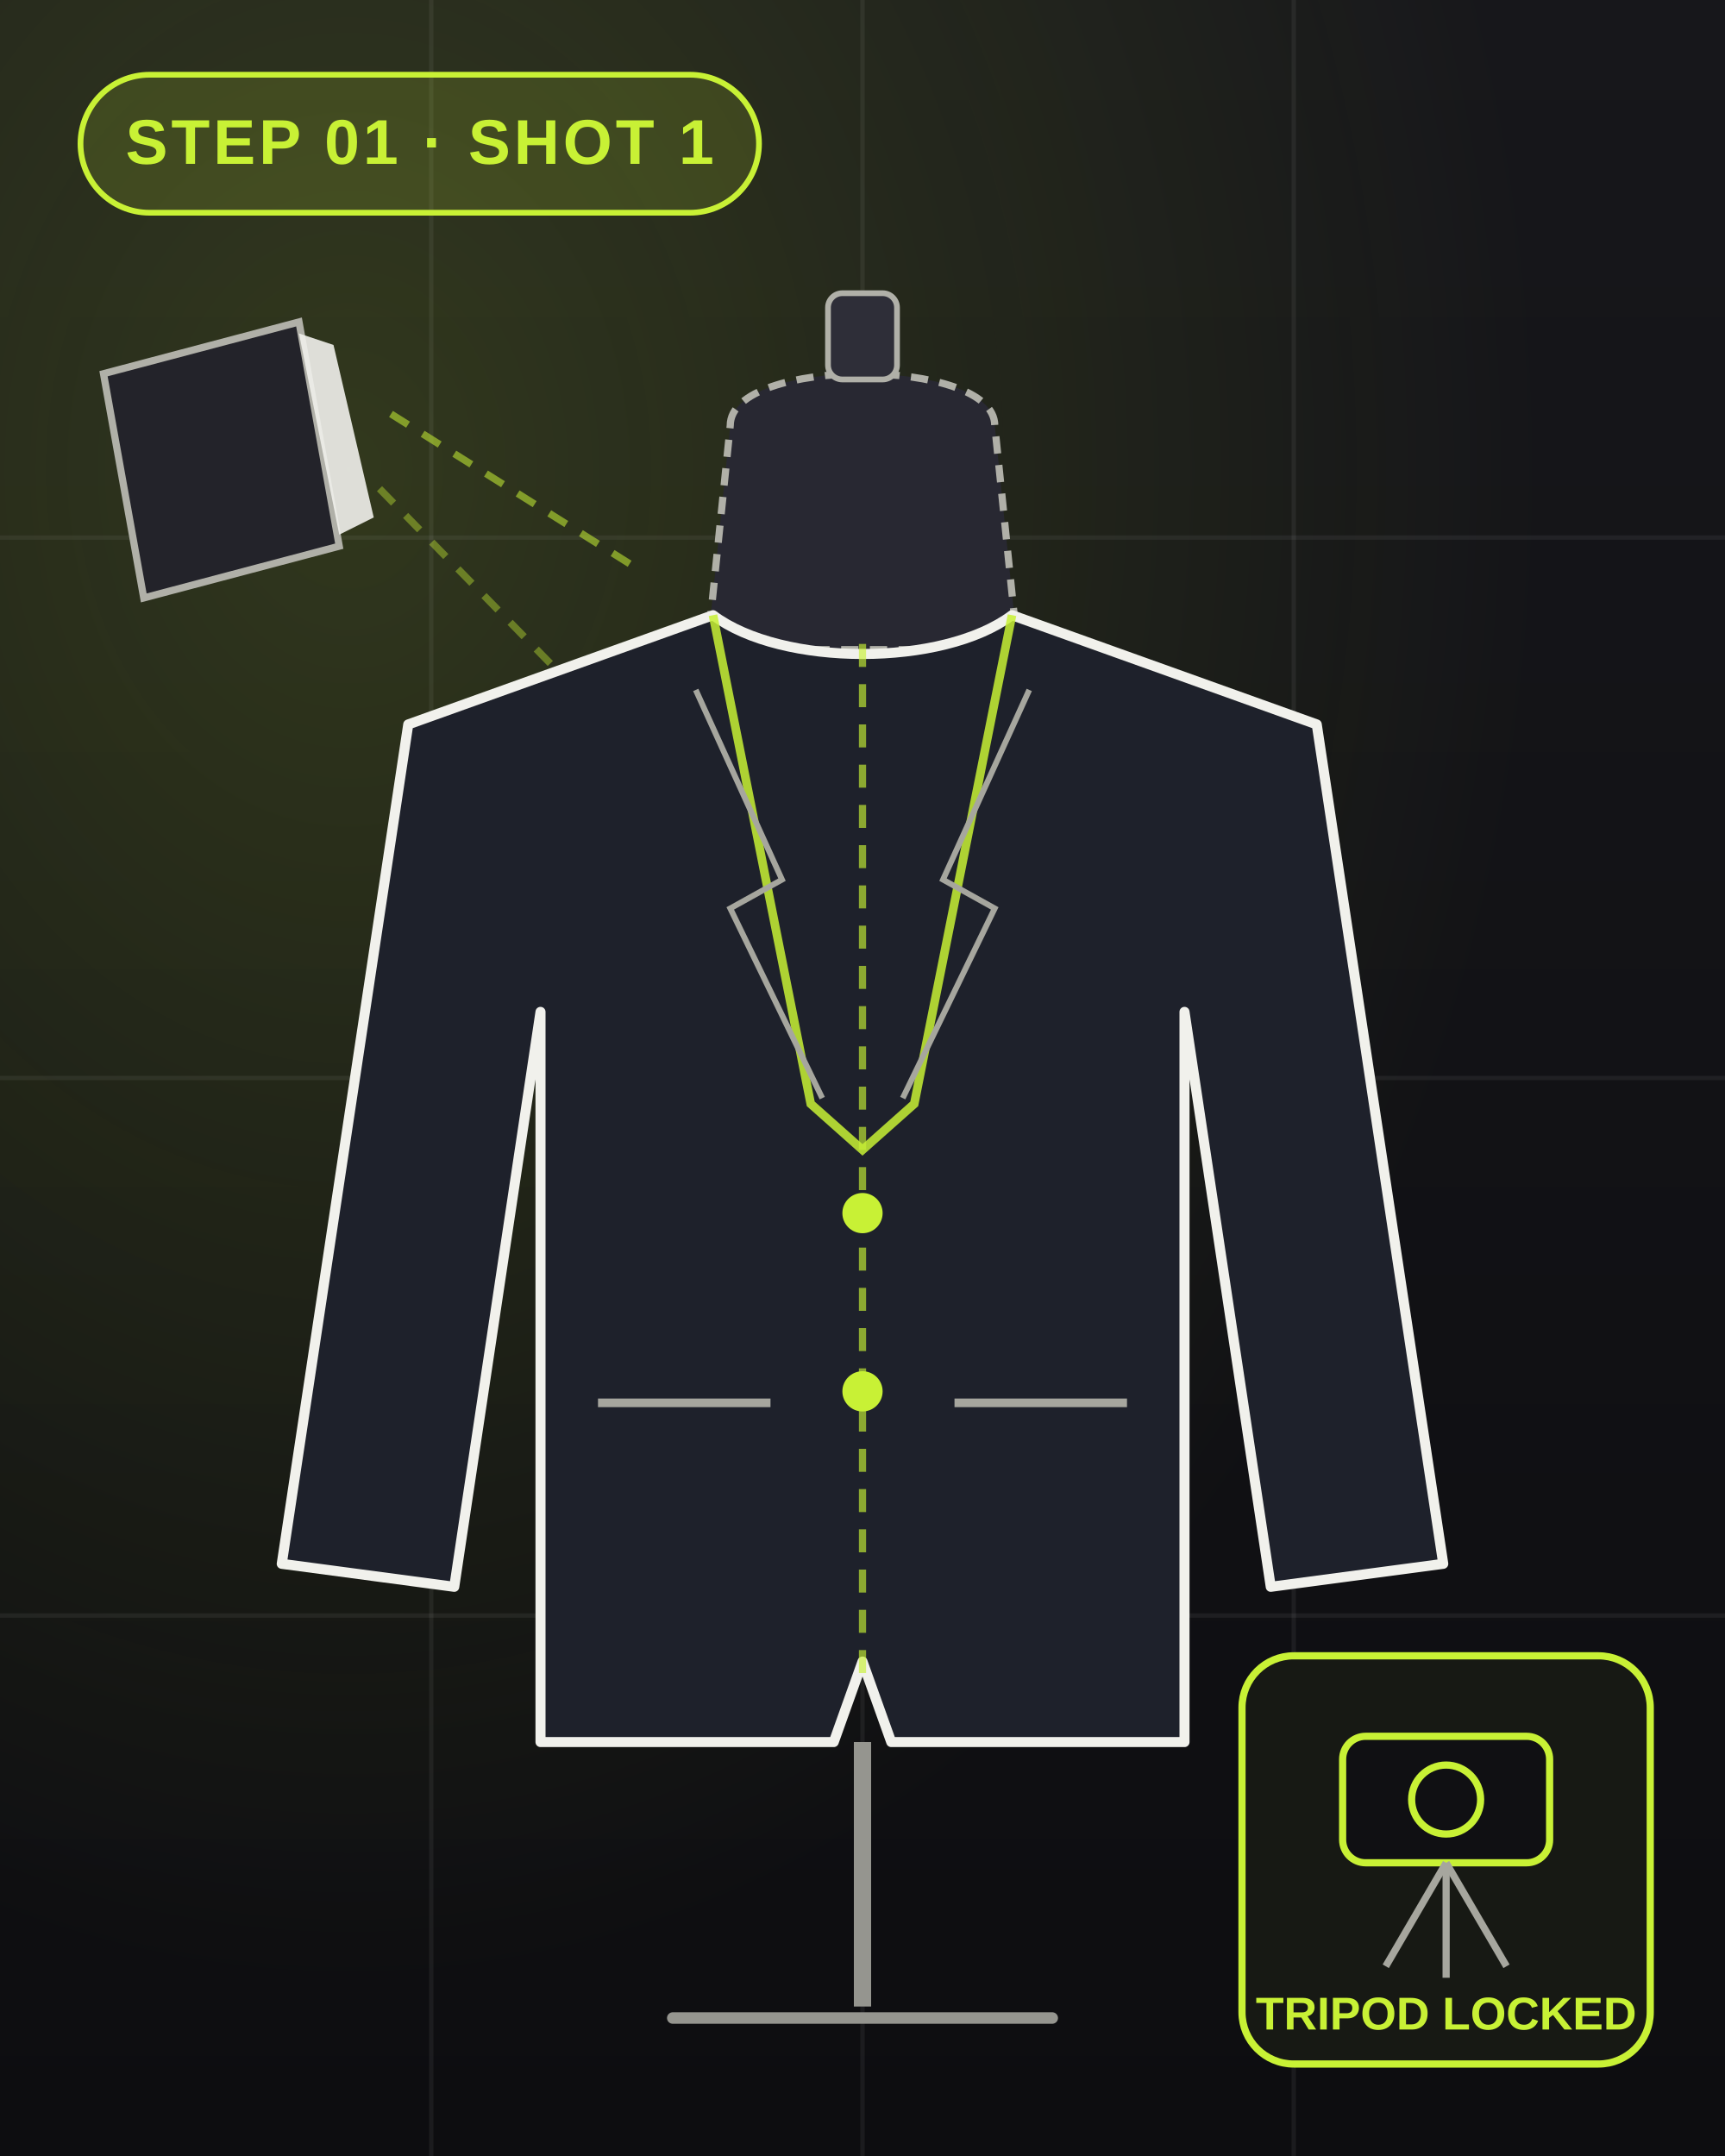
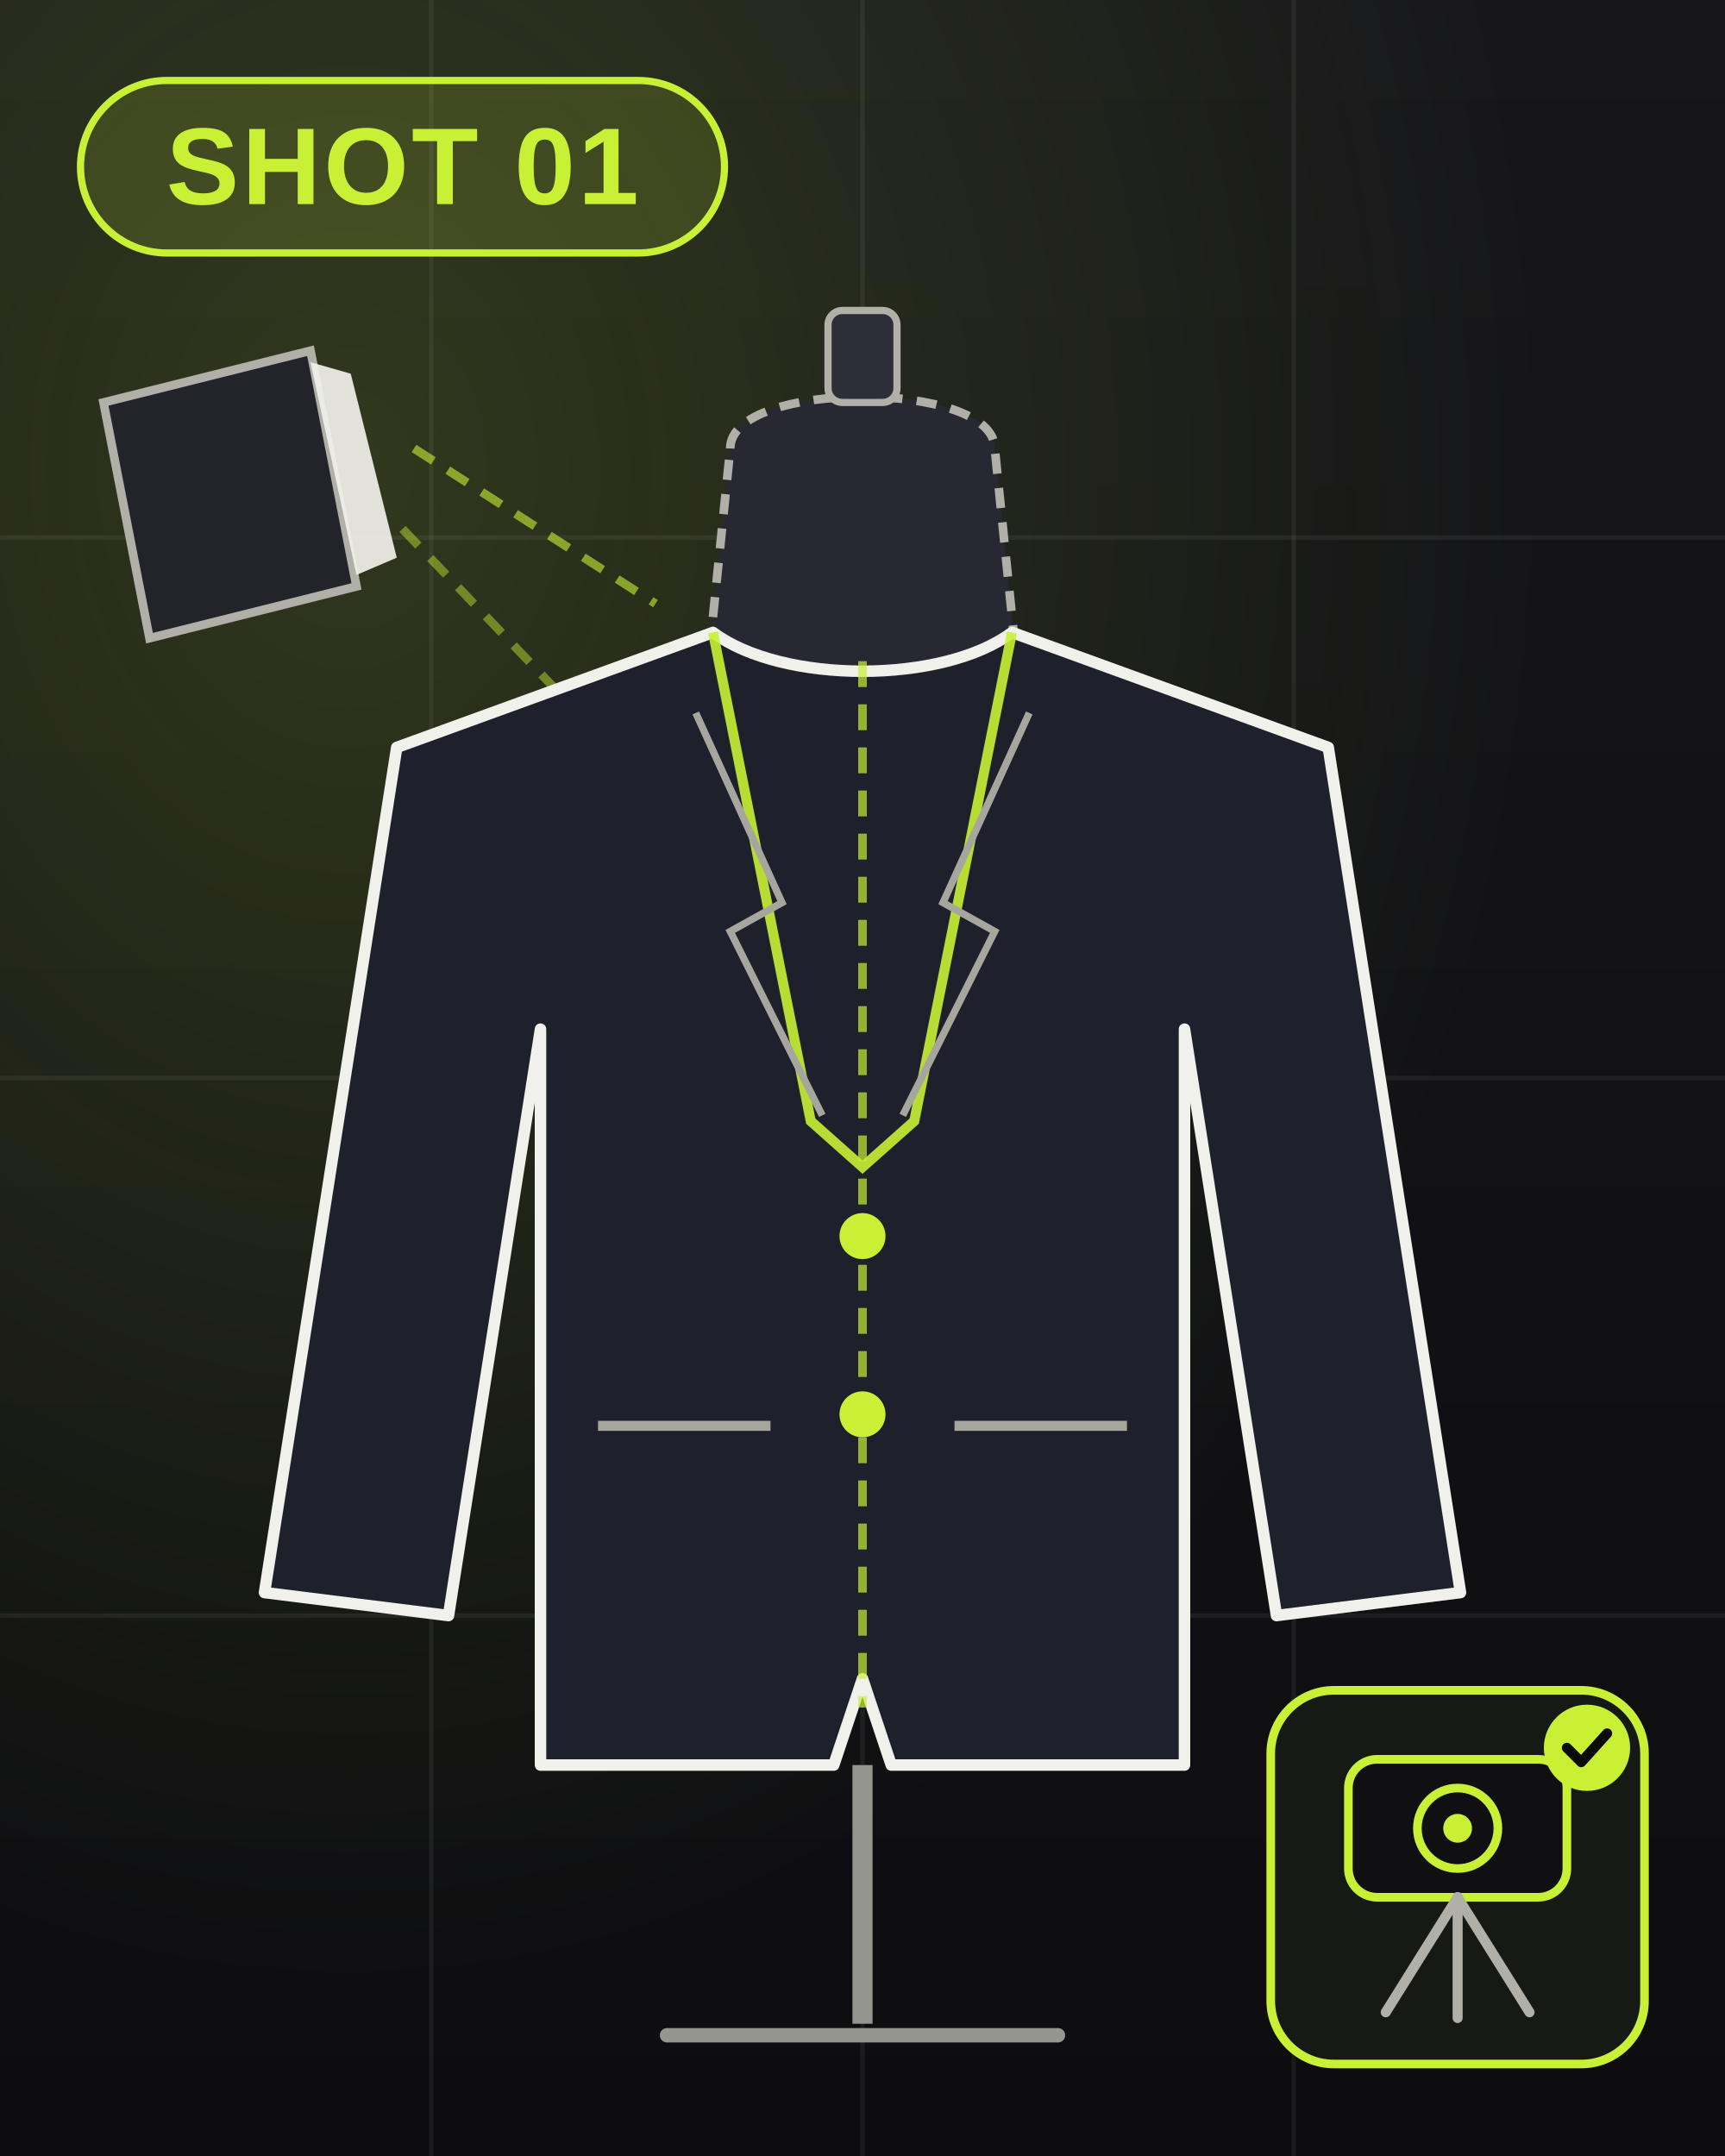
<svg xmlns="http://www.w3.org/2000/svg" viewBox="0 0 600 750" width="600" height="750" role="img" aria-label="Step 1 studio setup diagram showing locked tripod height, even softbox light, and garment styled on mannequin bust">
  <defs>
    <linearGradient id="bg1" x1="0" y1="0" x2="0" y2="1">
      <stop offset="0%" stop-color="#17171b" />
      <stop offset="100%" stop-color="#0d0d10" />
    </linearGradient>
    <radialGradient id="glow1" cx="0.2" cy="0.22" r="0.7">
      <stop offset="0%" stop-color="#c8f135" stop-opacity="0.16" />
      <stop offset="100%" stop-color="#c8f135" stop-opacity="0" />
    </radialGradient>
  </defs>
  <rect width="600" height="750" fill="url(#bg1)" />
  <rect width="600" height="750" fill="url(#glow1)" />
  <g stroke="#ffffff" stroke-opacity="0.06" stroke-width="1.5">
    <line x1="0" y1="187" x2="600" y2="187" />
    <line x1="0" y1="375" x2="600" y2="375" />
    <line x1="0" y1="562" x2="600" y2="562" />
    <line x1="150" y1="0" x2="150" y2="750" />
    <line x1="300" y1="0" x2="300" y2="750" />
    <line x1="450" y1="0" x2="450" y2="750" />
  </g>
-   <rect x="28" y="26" width="236" height="48" rx="24" fill="#c8f135" fill-opacity="0.14" stroke="#c8f135" stroke-width="2" />
-   <text x="146" y="57" text-anchor="middle" fill="#c8f135" font-family="'Helvetica Neue',Arial,sans-serif" font-size="22" font-weight="800" letter-spacing="1.2">STEP 01 · SHOT 1</text>
-   <g transform="translate(36,112)">
-     <polygon points="0,18 68,0 82,78 14,96" fill="#23232a" stroke="#b0b0a8" stroke-width="2.5" />
-     <polygon points="68,4 82,74 94,68 80,8" fill="#f1f1ec" fill-opacity="0.9" />
-     <line x1="100" y1="32" x2="186" y2="86" stroke="#c8f135" stroke-opacity="0.55" stroke-width="2.5" stroke-dasharray="7 6" />
-     <line x1="96" y1="58" x2="182" y2="146" stroke="#c8f135" stroke-opacity="0.4" stroke-width="2.5" stroke-dasharray="7 6" />
+   <rect x="28" y="28" width="224" height="60" rx="30" fill="#c8f135" fill-opacity="0.14" stroke="#c8f135" stroke-width="2.5" />
+   <text x="140" y="71" text-anchor="middle" fill="#c8f135" font-family="'Helvetica Neue',Arial,sans-serif" font-size="38" font-weight="800" letter-spacing="1">SHOT 01</text>
+   <g transform="translate(36,122)">
+     <polygon points="0,18 72,0 88,82 16,100" fill="#23232a" stroke="#b0b0a8" stroke-width="3" />
+     <polygon points="72,4 88,78 102,72 86,8" fill="#f1f1ec" fill-opacity="0.92" />
+     <line x1="108" y1="34" x2="192" y2="88" stroke="#c8f135" stroke-opacity="0.6" stroke-width="3" stroke-dasharray="8 6" />
+     <line x1="104" y1="62" x2="188" y2="150" stroke="#c8f135" stroke-opacity="0.45" stroke-width="3" stroke-dasharray="8 6" />
  </g>
-   <path d="M254 148 C254 124 346 124 346 148 L354 226 L246 226 Z" fill="#282832" stroke="#b0b0a8" stroke-width="2.5" stroke-dasharray="6 4" />
-   <rect x="288" y="102" width="24" height="30" rx="5" fill="#2e2e38" stroke="#b0b0a8" stroke-width="2" />
+   <path d="M254 156 C254 132 346 132 346 156 L354 234 L246 234 Z" fill="#282832" stroke="#b0b0a8" stroke-width="3" stroke-dasharray="7 5" />
+   <rect x="288" y="108" width="24" height="32" rx="5" fill="#2e2e38" stroke="#b0b0a8" stroke-width="2.5" />
  <g>
-     <path d="M248 214 L142 252 L98 544 L158 552 L188 352 L188 606 L290 606 L300 578 L310 606 L412 606 L412 352 L442 552 L502 544 L458 252 L352 214 C328 232 272 232 248 214 Z" fill="#1e212b" stroke="#f1f1ec" stroke-width="3.5" stroke-linejoin="round" />
-     <polyline points="248,214 282,384 300,400 318,384 352,214" fill="none" stroke="#c8f135" stroke-width="3" stroke-opacity="0.85" />
-     <polyline points="242,240 272,306 254,316 286,382" fill="none" stroke="#a6a69e" stroke-width="2" />
-     <polyline points="358,240 328,306 346,316 314,382" fill="none" stroke="#a6a69e" stroke-width="2" />
-     <line x1="300" y1="224" x2="300" y2="588" stroke="#c8f135" stroke-opacity="0.65" stroke-width="2.5" stroke-dasharray="8 6" />
-     <circle cx="300" cy="422" r="7" fill="#c8f135" />
-     <circle cx="300" cy="484" r="7" fill="#c8f135" />
-     <line x1="208" y1="488" x2="268" y2="488" stroke="#a6a69e" stroke-width="3" />
-     <line x1="332" y1="488" x2="392" y2="488" stroke="#a6a69e" stroke-width="3" />
+     <path d="M248 220 L138 260 L92 554 L156 562 L188 358 L188 614 L290 614 L300 584 L310 614 L412 614 L412 358 L444 562 L508 554 L462 260 L352 220 C328 238 272 238 248 220 Z" fill="#1e212b" stroke="#f1f1ec" stroke-width="4" stroke-linejoin="round" />
+     <polyline points="248,220 282,390 300,406 318,390 352,220" fill="none" stroke="#c8f135" stroke-width="3.5" stroke-opacity="0.9" />
+     <polyline points="242,248 272,314 254,324 286,388" fill="none" stroke="#a6a69e" stroke-width="2.5" />
+     <polyline points="358,248 328,314 346,324 314,388" fill="none" stroke="#a6a69e" stroke-width="2.5" />
+     <line x1="300" y1="230" x2="300" y2="594" stroke="#c8f135" stroke-opacity="0.7" stroke-width="3" stroke-dasharray="9 6" />
+     <circle cx="300" cy="430" r="8" fill="#c8f135" />
+     <circle cx="300" cy="492" r="8" fill="#c8f135" />
+     <line x1="208" y1="496" x2="268" y2="496" stroke="#a6a69e" stroke-width="3.5" />
+     <line x1="332" y1="496" x2="392" y2="496" stroke="#a6a69e" stroke-width="3.5" />
  </g>
-   <line x1="300" y1="606" x2="300" y2="698" stroke="#95958f" stroke-width="6" />
-   <line x1="234" y1="702" x2="366" y2="702" stroke="#95958f" stroke-width="4" stroke-linecap="round" />
-   <g transform="translate(432,576)">
-     <rect x="0" y="0" width="142" height="142" rx="18" fill="#171914" stroke="#c8f135" stroke-width="2.5" />
-     <rect x="35" y="28" width="72" height="44" rx="8" fill="#101013" stroke="#c8f135" stroke-width="2.5" />
-     <circle cx="71" cy="50" r="12" fill="none" stroke="#c8f135" stroke-width="2.5" />
-     <line x1="71" y1="72" x2="50" y2="108" stroke="#a6a69e" stroke-width="2.5" />
-     <line x1="71" y1="72" x2="71" y2="112" stroke="#a6a69e" stroke-width="2.5" />
-     <line x1="71" y1="72" x2="92" y2="108" stroke="#a6a69e" stroke-width="2.5" />
-     <text x="71" y="130" text-anchor="middle" fill="#c8f135" font-family="'Helvetica Neue',Arial,sans-serif" font-size="16" font-weight="800">TRIPOD LOCKED</text>
+   <line x1="300" y1="614" x2="300" y2="704" stroke="#95958f" stroke-width="7" />
+   <line x1="232" y1="708" x2="368" y2="708" stroke="#95958f" stroke-width="5" stroke-linecap="round" />
+   <g transform="translate(442,588)">
+     <rect x="0" y="0" width="130" height="130" rx="22" fill="#171914" stroke="#c8f135" stroke-width="3" />
+     <rect x="27" y="24" width="76" height="48" rx="10" fill="#101013" stroke="#c8f135" stroke-width="3" />
+     <circle cx="65" cy="48" r="14" fill="none" stroke="#c8f135" stroke-width="3" />
+     <circle cx="65" cy="48" r="5" fill="#c8f135" />
+     <line x1="65" y1="72" x2="40" y2="112" stroke="#b0b0a8" stroke-width="3.5" stroke-linecap="round" />
+     <line x1="65" y1="72" x2="65" y2="114" stroke="#b0b0a8" stroke-width="3.5" stroke-linecap="round" />
+     <line x1="65" y1="72" x2="90" y2="112" stroke="#b0b0a8" stroke-width="3.5" stroke-linecap="round" />
+     <circle cx="110" cy="20" r="15" fill="#c8f135" />
+     <polyline points="103,20 108,25 117,15" fill="none" stroke="#0a0a0b" stroke-width="3.5" stroke-linecap="round" stroke-linejoin="round" />
  </g>
</svg>
